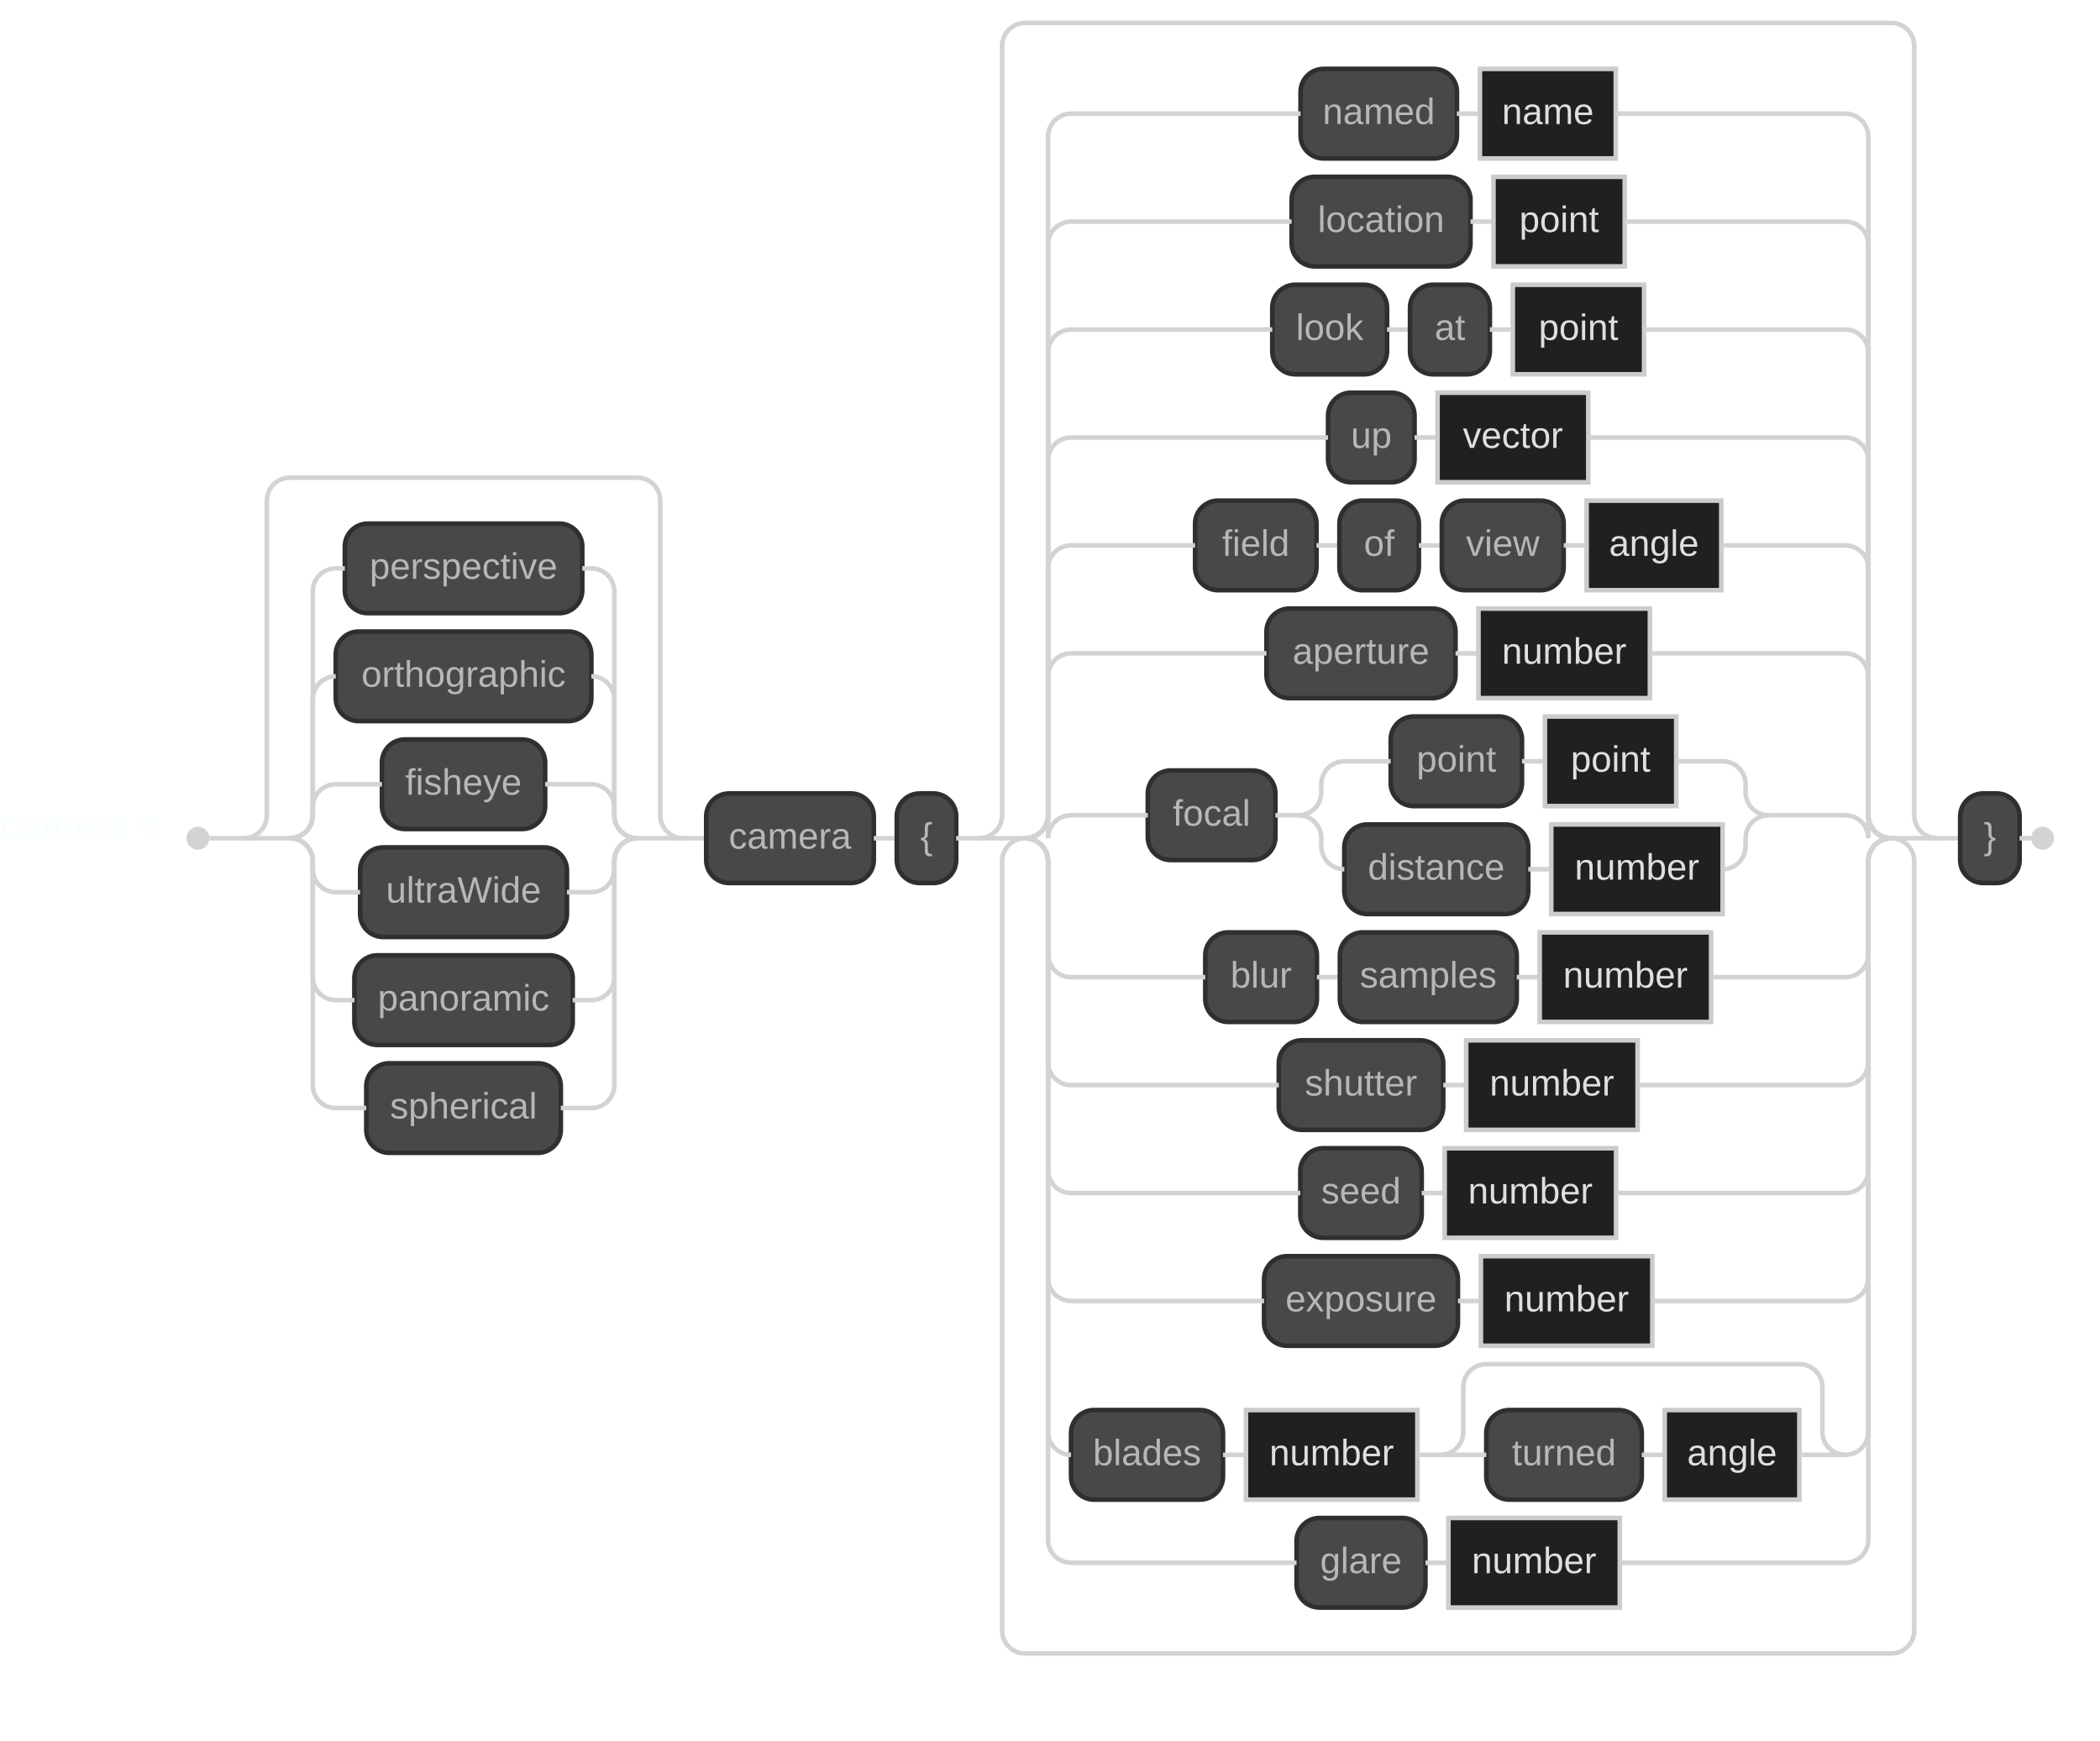
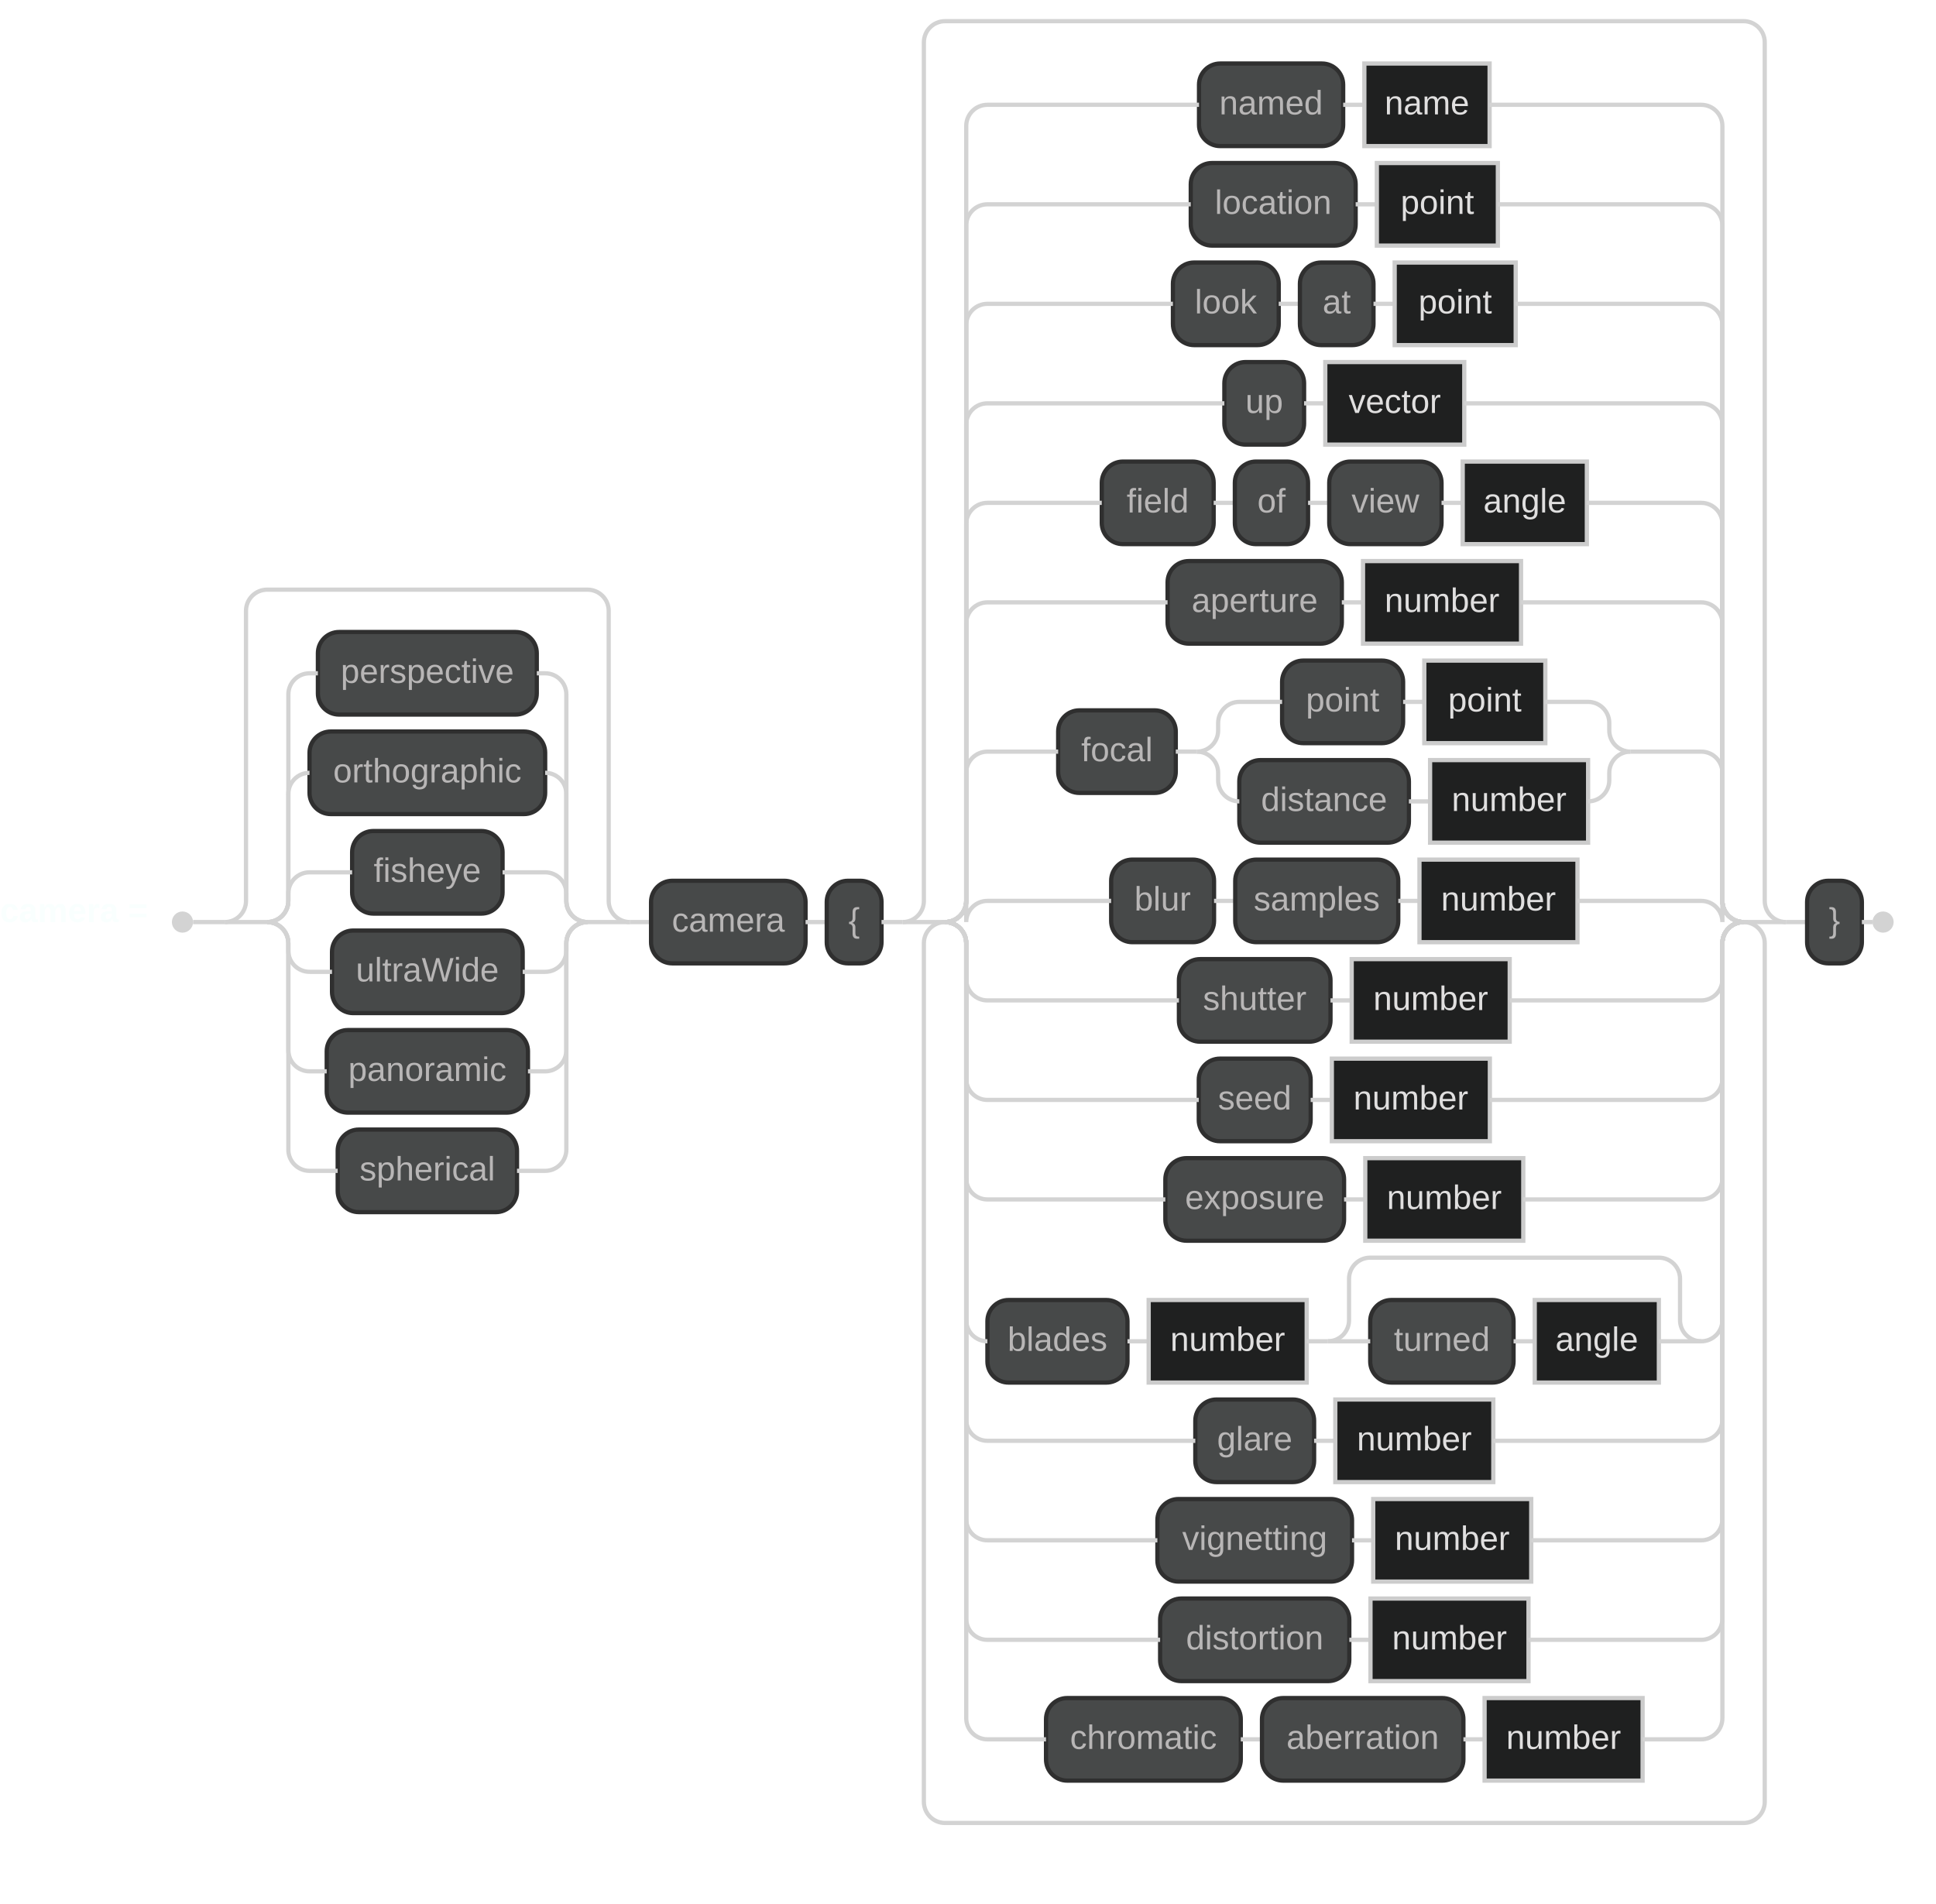
- <svg xmlns="http://www.w3.org/2000/svg" id="my-svg" width="100%" class="railroad-diagram" style="max-width: 914.266px; background-color: transparent;" viewBox="0 0 914.266 758" role="graphics-document document" aria-roledescription="railroadEbnf">
+ <svg xmlns="http://www.w3.org/2000/svg" id="my-svg" width="100%" class="railroad-diagram" style="max-width: 914.266px; background-color: transparent;" viewBox="0 0 914.266 899" role="graphics-document document" aria-roledescription="railroadEbnf">
  <style>#my-svg{font-family:"trebuchet ms",verdana,arial,sans-serif;font-size:16px;fill:#ccc;}@keyframes edge-animation-frame{from{stroke-dashoffset:0;}}@keyframes dash{to{stroke-dashoffset:0;}}#my-svg .edge-animation-slow{stroke-dasharray:9,5!important;stroke-dashoffset:900;animation:dash 50s linear infinite;stroke-linecap:round;}#my-svg .edge-animation-fast{stroke-dasharray:9,5!important;stroke-dashoffset:900;animation:dash 20s linear infinite;stroke-linecap:round;}#my-svg .error-icon{fill:#a44141;}#my-svg .error-text{fill:#ddd;stroke:#ddd;}#my-svg .edge-thickness-normal{stroke-width:1px;}#my-svg .edge-thickness-thick{stroke-width:3.5px;}#my-svg .edge-pattern-solid{stroke-dasharray:0;}#my-svg .edge-thickness-invisible{stroke-width:0;fill:none;}#my-svg .edge-pattern-dashed{stroke-dasharray:3;}#my-svg .edge-pattern-dotted{stroke-dasharray:2;}#my-svg .marker{fill:lightgrey;stroke:lightgrey;}#my-svg .marker.cross{stroke:lightgrey;}#my-svg svg{font-family:"trebuchet ms",verdana,arial,sans-serif;font-size:16px;}#my-svg p{margin:0;}#my-svg .railroad-diagram{font-family:"trebuchet ms",verdana,arial,sans-serif;font-size:16px;}#my-svg .railroad-terminal rect{fill:hsl(180, 1.587%, 28.353%);stroke:hsl(180, 0%, 18.353%);stroke-width:2px;}#my-svg .railroad-terminal text{fill:rgb(183.848, 181.552, 181.552);font-family:"trebuchet ms",verdana,arial,sans-serif;font-size:16px;text-anchor:middle;dominant-baseline:middle;}#my-svg .railroad-nonterminal rect{fill:#1f2020;stroke:#cccccc;stroke-width:2px;}#my-svg .railroad-nonterminal text{fill:#e0dfdf;font-family:"trebuchet ms",verdana,arial,sans-serif;font-size:16px;text-anchor:middle;dominant-baseline:middle;}#my-svg .railroad-line{stroke:lightgrey;stroke-width:2px;fill:none;}#my-svg .railroad-start circle,#my-svg .railroad-end circle{fill:lightgrey;}#my-svg .railroad-comment ellipse{fill:#181818;stroke:hsl(20, 0%, 2.353%);stroke-width:2px;}#my-svg .railroad-comment text{fill:rgb(223, 223.667, 224);font-style:italic;font-family:"trebuchet ms",verdana,arial,sans-serif;font-size:16px;text-anchor:middle;dominant-baseline:middle;}#my-svg .railroad-special rect{fill:hsl(20, 1.587%, 12.353%);stroke:hsl(20, 0%, 2.353%);stroke-width:2px;stroke-dasharray:5,3;}#my-svg .railroad-special text{fill:#e0dfdf;font-family:"trebuchet ms",verdana,arial,sans-serif;font-size:16px;text-anchor:middle;dominant-baseline:middle;}#my-svg .railroad-rule-name{font-weight:bold;fill:#F9FFFE;font-family:"trebuchet ms",verdana,arial,sans-serif;font-size:16px;}#my-svg .node .neo-node{stroke:#ccc;}#my-svg [data-look="neo"].node rect,#my-svg [data-look="neo"].cluster rect,#my-svg [data-look="neo"].node polygon{stroke:url(#my-svg-gradient);filter:drop-shadow( 1px 2px 2px rgba(185,185,185,1));}#my-svg [data-look="neo"].swimlane.cluster rect{filter:none;}#my-svg [data-look="neo"].node path{stroke:url(#my-svg-gradient);stroke-width:1px;}#my-svg [data-look="neo"].node .outer-path{filter:drop-shadow( 1px 2px 2px rgba(185,185,185,1));}#my-svg [data-look="neo"].node .neo-line path{stroke:#ccc;filter:none;}#my-svg [data-look="neo"].node circle{stroke:url(#my-svg-gradient);filter:drop-shadow( 1px 2px 2px rgba(185,185,185,1));}#my-svg [data-look="neo"].node circle .state-start{fill:#000000;}#my-svg [data-look="neo"].icon-shape .icon{fill:url(#my-svg-gradient);filter:drop-shadow( 1px 2px 2px rgba(185,185,185,1));}#my-svg [data-look="neo"].icon-shape .icon-neo path{stroke:url(#my-svg-gradient);filter:drop-shadow( 1px 2px 2px rgba(185,185,185,1));}#my-svg :root{--mermaid-font-family:"trebuchet ms",verdana,arial,sans-serif;}</style>
  <g />
  <g class="railroad-rule" transform="translate(0, 10)">
    <g transform="translate(106.1719, 0)">
      <g class="railroad-sequence">
-         <g class="railroad-optional" transform="translate(0, 198)">
+         <g class="railroad-optional" transform="translate(0, 268.5)">
          <g class="railroad-choice" transform="translate(20, 20)">
            <g class="railroad-terminal" transform="translate(23.95312, 0)">
              <rect x="0" y="0" width="103.375" height="39" rx="10" ry="10" />
              <text x="51.688" y="19.5">perspective</text>
            </g>
            <path class="railroad-line" d="M 0 137 A 10 10 0 0 0 10 127 L 10 29.5 A 10 10 0 0 1 20 19.5 L 23.953 19.5" />
            <path class="railroad-line" d="M 127.328 19.5 L 131.281 19.5 A 10 10 0 0 1 141.281 29.5 L 141.281 127 A 10 10 0 0 0 151.281 137" />
            <g class="railroad-terminal" transform="translate(20, 47)">
              <rect x="0" y="0" width="111.281" height="39" rx="10" ry="10" />
              <text x="55.641" y="19.5">orthographic</text>
            </g>
            <path class="railroad-line" d="M 0 137 A 10 10 0 0 0 10 127 L 10 76.5 A 10 10 0 0 1 20 66.5 L 20 66.5" />
            <path class="railroad-line" d="M 131.281 66.5 L 131.281 66.5 A 10 10 0 0 1 141.281 76.5 L 141.281 127 A 10 10 0 0 0 151.281 137" />
            <g class="railroad-terminal" transform="translate(40.11719, 94)">
              <rect x="0" y="0" width="71.047" height="39" rx="10" ry="10" />
              <text x="35.523" y="19.5">fisheye</text>
            </g>
            <path class="railroad-line" d="M 0 137 A 10 10 0 0 0 10 127 L 10 123.5 A 10 10 0 0 1 20 113.5 L 40.117 113.5" />
            <path class="railroad-line" d="M 111.164 113.5 L 131.281 113.5 A 10 10 0 0 1 141.281 123.5 L 141.281 127 A 10 10 0 0 0 151.281 137" />
            <g class="railroad-terminal" transform="translate(30.61719, 141)">
              <rect x="0" y="0" width="90.047" height="39" rx="10" ry="10" />
              <text x="45.023" y="19.5">ultraWide</text>
            </g>
            <path class="railroad-line" d="M 0 137 A 10 10 0 0 1 10 147 L 10 150.5 A 10 10 0 0 0 20 160.5 L 30.617 160.5" />
            <path class="railroad-line" d="M 120.664 160.5 L 131.281 160.5 A 10 10 0 0 0 141.281 150.5 L 141.281 147 A 10 10 0 0 1 151.281 137" />
            <g class="railroad-terminal" transform="translate(28.11719, 188)">
              <rect x="0" y="0" width="95.047" height="39" rx="10" ry="10" />
              <text x="47.523" y="19.5">panoramic</text>
            </g>
            <path class="railroad-line" d="M 0 137 A 10 10 0 0 1 10 147 L 10 197.5 A 10 10 0 0 0 20 207.5 L 28.117 207.5" />
            <path class="railroad-line" d="M 123.164 207.5 L 131.281 207.5 A 10 10 0 0 0 141.281 197.5 L 141.281 147 A 10 10 0 0 1 151.281 137" />
            <g class="railroad-terminal" transform="translate(33.29688, 235)">
              <rect x="0" y="0" width="84.688" height="39" rx="10" ry="10" />
              <text x="42.344" y="19.5">spherical</text>
            </g>
            <path class="railroad-line" d="M 0 137 A 10 10 0 0 1 10 147 L 10 244.5 A 10 10 0 0 0 20 254.5 L 33.297 254.5" />
            <path class="railroad-line" d="M 117.984 254.5 L 131.281 254.5 A 10 10 0 0 0 141.281 244.5 L 141.281 147 A 10 10 0 0 1 151.281 137" />
          </g>
          <path class="railroad-line" d="M 0 157 L 20 157" />
          <path class="railroad-line" d="M 171.281 157 L 191.281 157" />
          <path class="railroad-line" d="M 0 157 A 10 10 0 0 0 10 147 L 10 10 A 10 10 0 0 1 20 0 L 171.281 0 A 10 10 0 0 1 181.281 10 L 181.281 147 A 10 10 0 0 0 191.281 157" />
        </g>
-         <path class="railroad-line" d="M 191.281 355 L 201.281 355" />
-         <g class="railroad-terminal" transform="translate(201.2812, 335.5)">
+         <path class="railroad-line" d="M 191.281 425.5 L 201.281 425.5" />
+         <g class="railroad-terminal" transform="translate(201.2812, 406)">
          <rect x="0" y="0" width="72.969" height="39" rx="10" ry="10" />
          <text x="36.484" y="19.5">camera</text>
        </g>
-         <path class="railroad-line" d="M 274.25 355 L 284.25 355" />
-         <g class="railroad-terminal" transform="translate(284.25, 335.5)">
+         <path class="railroad-line" d="M 274.25 425.5 L 284.25 425.5" />
+         <g class="railroad-terminal" transform="translate(284.25, 406)">
          <rect x="0" y="0" width="25.875" height="39" rx="10" ry="10" />
          <text x="12.938" y="19.5">{</text>
        </g>
-         <path class="railroad-line" d="M 310.125 355 L 320.125 355" />
+         <path class="railroad-line" d="M 310.125 425.5 L 320.125 425.5" />
        <g class="railroad-repetition" transform="translate(320.125, 0)">
          <g class="railroad-choice" transform="translate(20, 20)">
            <g class="railroad-sequence" transform="translate(119.9297, 0)">
              <g class="railroad-terminal" transform="translate(0, 0)">
                <rect x="0" y="0" width="68.078" height="39" rx="10" ry="10" />
                <text x="34.039" y="19.5">named</text>
              </g>
              <path class="railroad-line" d="M 68.078 19.5 L 78.078 19.5" />
              <g class="railroad-nonterminal" transform="translate(78.07812, 0)">
                <rect x="0" y="0" width="59.156" height="39" />
                <text x="29.578" y="19.5">name</text>
              </g>
            </g>
-             <path class="railroad-line" d="M 0 335 A 10 10 0 0 0 10 325 L 10 29.5 A 10 10 0 0 1 20 19.5 L 119.93 19.5" />
-             <path class="railroad-line" d="M 257.164 19.5 L 357.094 19.5 A 10 10 0 0 1 367.094 29.5 L 367.094 325 A 10 10 0 0 0 377.094 335" />
+             <path class="railroad-line" d="M 0 405.5 A 10 10 0 0 0 10 395.5 L 10 29.5 A 10 10 0 0 1 20 19.5 L 119.93 19.5" />
+             <path class="railroad-line" d="M 257.164 19.5 L 357.094 19.5 A 10 10 0 0 1 367.094 29.5 L 367.094 395.5 A 10 10 0 0 0 377.094 405.5" />
            <g class="railroad-sequence" transform="translate(116.0312, 47)">
              <g class="railroad-terminal" transform="translate(0, 0)">
                <rect x="0" y="0" width="77.875" height="39" rx="10" ry="10" />
                <text x="38.938" y="19.5">location</text>
              </g>
              <path class="railroad-line" d="M 77.875 19.5 L 87.875 19.5" />
              <g class="railroad-nonterminal" transform="translate(87.875, 0)">
                <rect x="0" y="0" width="57.156" height="39" />
                <text x="28.578" y="19.5">point</text>
              </g>
            </g>
-             <path class="railroad-line" d="M 0 335 A 10 10 0 0 0 10 325 L 10 76.5 A 10 10 0 0 1 20 66.5 L 116.031 66.5" />
-             <path class="railroad-line" d="M 261.062 66.5 L 357.094 66.5 A 10 10 0 0 1 367.094 76.5 L 367.094 325 A 10 10 0 0 0 377.094 335" />
+             <path class="railroad-line" d="M 0 405.5 A 10 10 0 0 0 10 395.5 L 10 76.5 A 10 10 0 0 1 20 66.5 L 116.031 66.5" />
+             <path class="railroad-line" d="M 261.062 66.5 L 357.094 66.5 A 10 10 0 0 1 367.094 76.5 L 367.094 395.5 A 10 10 0 0 0 377.094 405.5" />
            <g class="railroad-sequence" transform="translate(107.6094, 94)">
              <g class="railroad-terminal" transform="translate(0, 0)">
                <rect x="0" y="0" width="49.969" height="39" rx="10" ry="10" />
                <text x="24.984" y="19.5">look</text>
              </g>
              <path class="railroad-line" d="M 49.969 19.5 L 59.969 19.5" />
              <g class="railroad-terminal" transform="translate(59.96875, 0)">
                <rect x="0" y="0" width="34.75" height="39" rx="10" ry="10" />
                <text x="17.375" y="19.5">at</text>
              </g>
              <path class="railroad-line" d="M 94.719 19.5 L 104.719 19.5" />
              <g class="railroad-nonterminal" transform="translate(104.7188, 0)">
                <rect x="0" y="0" width="57.156" height="39" />
                <text x="28.578" y="19.5">point</text>
              </g>
            </g>
-             <path class="railroad-line" d="M 0 335 A 10 10 0 0 0 10 325 L 10 123.5 A 10 10 0 0 1 20 113.5 L 107.609 113.5" />
-             <path class="railroad-line" d="M 269.484 113.5 L 357.094 113.5 A 10 10 0 0 1 367.094 123.5 L 367.094 325 A 10 10 0 0 0 377.094 335" />
+             <path class="railroad-line" d="M 0 405.5 A 10 10 0 0 0 10 395.5 L 10 123.5 A 10 10 0 0 1 20 113.5 L 107.609 113.5" />
+             <path class="railroad-line" d="M 269.484 113.5 L 357.094 113.5 A 10 10 0 0 1 367.094 123.5 L 367.094 395.5 A 10 10 0 0 0 377.094 405.5" />
            <g class="railroad-sequence" transform="translate(131.8984, 141)">
              <g class="railroad-terminal" transform="translate(0, 0)">
                <rect x="0" y="0" width="37.656" height="39" rx="10" ry="10" />
                <text x="18.828" y="19.5">up</text>
              </g>
              <path class="railroad-line" d="M 37.656 19.5 L 47.656 19.5" />
              <g class="railroad-nonterminal" transform="translate(47.65625, 0)">
                <rect x="0" y="0" width="65.641" height="39" />
                <text x="32.82" y="19.5">vector</text>
              </g>
            </g>
-             <path class="railroad-line" d="M 0 335 A 10 10 0 0 0 10 325 L 10 170.5 A 10 10 0 0 1 20 160.5 L 131.898 160.5" />
-             <path class="railroad-line" d="M 245.195 160.5 L 357.094 160.5 A 10 10 0 0 1 367.094 170.5 L 367.094 325 A 10 10 0 0 0 377.094 335" />
+             <path class="railroad-line" d="M 0 405.5 A 10 10 0 0 0 10 395.5 L 10 170.5 A 10 10 0 0 1 20 160.5 L 131.898 160.5" />
+             <path class="railroad-line" d="M 245.195 160.5 L 357.094 160.5 A 10 10 0 0 1 367.094 170.5 L 367.094 395.5 A 10 10 0 0 0 377.094 405.5" />
            <g class="railroad-sequence" transform="translate(74.00781, 188)">
              <g class="railroad-terminal" transform="translate(0, 0)">
                <rect x="0" y="0" width="52.844" height="39" rx="10" ry="10" />
                <text x="26.422" y="19.5">field</text>
              </g>
              <path class="railroad-line" d="M 52.844 19.5 L 62.844 19.5" />
              <g class="railroad-terminal" transform="translate(62.84375, 0)">
                <rect x="0" y="0" width="34.578" height="39" rx="10" ry="10" />
                <text x="17.289" y="19.5">of</text>
              </g>
              <path class="railroad-line" d="M 97.422 19.5 L 107.422 19.5" />
              <g class="railroad-terminal" transform="translate(107.4219, 0)">
                <rect x="0" y="0" width="53.031" height="39" rx="10" ry="10" />
                <text x="26.516" y="19.5">view</text>
              </g>
              <path class="railroad-line" d="M 160.453 19.5 L 170.453 19.5" />
              <g class="railroad-nonterminal" transform="translate(170.4531, 0)">
                <rect x="0" y="0" width="58.625" height="39" />
                <text x="29.312" y="19.5">angle</text>
              </g>
            </g>
-             <path class="railroad-line" d="M 0 335 A 10 10 0 0 0 10 325 L 10 217.5 A 10 10 0 0 1 20 207.5 L 74.008 207.5" />
-             <path class="railroad-line" d="M 303.086 207.5 L 357.094 207.5 A 10 10 0 0 1 367.094 217.5 L 367.094 325 A 10 10 0 0 0 377.094 335" />
+             <path class="railroad-line" d="M 0 405.5 A 10 10 0 0 0 10 395.5 L 10 217.5 A 10 10 0 0 1 20 207.5 L 74.008 207.5" />
+             <path class="railroad-line" d="M 303.086 207.5 L 357.094 207.5 A 10 10 0 0 1 367.094 217.5 L 367.094 395.5 A 10 10 0 0 0 377.094 405.5" />
            <g class="railroad-sequence" transform="translate(105.0859, 235)">
              <g class="railroad-terminal" transform="translate(0, 0)">
                <rect x="0" y="0" width="82.297" height="39" rx="10" ry="10" />
                <text x="41.148" y="19.5">aperture</text>
              </g>
              <path class="railroad-line" d="M 82.297 19.5 L 92.297 19.5" />
              <g class="railroad-nonterminal" transform="translate(92.29688, 0)">
                <rect x="0" y="0" width="74.625" height="39" />
                <text x="37.312" y="19.5">number</text>
              </g>
            </g>
-             <path class="railroad-line" d="M 0 335 A 10 10 0 0 0 10 325 L 10 264.5 A 10 10 0 0 1 20 254.5 L 105.086 254.5" />
-             <path class="railroad-line" d="M 272.008 254.5 L 357.094 254.5 A 10 10 0 0 1 367.094 264.5 L 367.094 325 A 10 10 0 0 0 377.094 335" />
+             <path class="railroad-line" d="M 0 405.5 A 10 10 0 0 0 10 395.5 L 10 264.5 A 10 10 0 0 1 20 254.5 L 105.086 254.5" />
+             <path class="railroad-line" d="M 272.008 254.5 L 357.094 254.5 A 10 10 0 0 1 367.094 264.5 L 367.094 395.5 A 10 10 0 0 0 377.094 405.5" />
            <g class="railroad-sequence" transform="translate(53.41406, 282)">
              <g class="railroad-terminal" transform="translate(0, 23.5)">
                <rect x="0" y="0" width="55.547" height="39" rx="10" ry="10" />
                <text x="27.773" y="19.5">focal</text>
              </g>
              <path class="railroad-line" d="M 55.547 43 L 65.547 43" />
              <g class="railroad-choice" transform="translate(65.54688, 0)">
                <g class="railroad-sequence" transform="translate(40.20312, 0)">
                  <g class="railroad-terminal" transform="translate(0, 0)">
                    <rect x="0" y="0" width="57.156" height="39" rx="10" ry="10" />
                    <text x="28.578" y="19.5">point</text>
                  </g>
                  <path class="railroad-line" d="M 57.156 19.5 L 67.156 19.5" />
                  <g class="railroad-nonterminal" transform="translate(67.15625, 0)">
                    <rect x="0" y="0" width="57.156" height="39" />
                    <text x="28.578" y="19.5">point</text>
                  </g>
                </g>
                <path class="railroad-line" d="M 0 43 A 10 10 0 0 0 10 33 L 10 29.5 A 10 10 0 0 1 20 19.5 L 40.203 19.5" />
                <path class="railroad-line" d="M 164.516 19.5 L 184.719 19.5 A 10 10 0 0 1 194.719 29.5 L 194.719 33 A 10 10 0 0 0 204.719 43" />
                <g class="railroad-sequence" transform="translate(20, 47)">
                  <g class="railroad-terminal" transform="translate(0, 0)">
                    <rect x="0" y="0" width="80.094" height="39" rx="10" ry="10" />
                    <text x="40.047" y="19.5">distance</text>
                  </g>
                  <path class="railroad-line" d="M 80.094 19.5 L 90.094 19.5" />
                  <g class="railroad-nonterminal" transform="translate(90.09375, 0)">
                    <rect x="0" y="0" width="74.625" height="39" />
                    <text x="37.312" y="19.5">number</text>
                  </g>
                </g>
                <path class="railroad-line" d="M 0 43 A 10 10 0 0 1 10 53 L 10 56.5 A 10 10 0 0 0 20 66.5 L 20 66.5" />
                <path class="railroad-line" d="M 184.719 66.5 L 184.719 66.5 A 10 10 0 0 0 194.719 56.5 L 194.719 53 A 10 10 0 0 1 204.719 43" />
              </g>
            </g>
-             <path class="railroad-line" d="M 0 335 A 10 10 0 0 0 10 325 L 10 335 A 10 10 0 0 1 20 325 L 53.414 325" />
-             <path class="railroad-line" d="M 323.68 325 L 357.094 325 A 10 10 0 0 1 367.094 335 L 367.094 325 A 10 10 0 0 0 377.094 335" />
+             <path class="railroad-line" d="M 0 405.5 A 10 10 0 0 0 10 395.5 L 10 335 A 10 10 0 0 1 20 325 L 53.414 325" />
+             <path class="railroad-line" d="M 323.68 325 L 357.094 325 A 10 10 0 0 1 367.094 335 L 367.094 395.5 A 10 10 0 0 0 377.094 405.5" />
            <g class="railroad-sequence" transform="translate(78.4375, 376)">
              <g class="railroad-terminal" transform="translate(0, 0)">
                <rect x="0" y="0" width="48.594" height="39" rx="10" ry="10" />
                <text x="24.297" y="19.5">blur</text>
              </g>
              <path class="railroad-line" d="M 48.594 19.5 L 58.594 19.5" />
              <g class="railroad-terminal" transform="translate(58.59375, 0)">
                <rect x="0" y="0" width="77" height="39" rx="10" ry="10" />
                <text x="38.5" y="19.5">samples</text>
              </g>
              <path class="railroad-line" d="M 135.594 19.5 L 145.594 19.5" />
              <g class="railroad-nonterminal" transform="translate(145.5938, 0)">
                <rect x="0" y="0" width="74.625" height="39" />
                <text x="37.312" y="19.5">number</text>
              </g>
            </g>
-             <path class="railroad-line" d="M 0 335 A 10 10 0 0 1 10 345 L 10 385.5 A 10 10 0 0 0 20 395.5 L 78.438 395.5" />
-             <path class="railroad-line" d="M 298.656 395.5 L 357.094 395.5 A 10 10 0 0 0 367.094 385.5 L 367.094 345 A 10 10 0 0 1 377.094 335" />
+             <path class="railroad-line" d="M 0 405.5 A 10 10 0 0 0 10 395.5 L 10 405.5 A 10 10 0 0 1 20 395.5 L 78.438 395.5" />
+             <path class="railroad-line" d="M 298.656 395.5 L 357.094 395.5 A 10 10 0 0 1 367.094 405.5 L 367.094 395.5 A 10 10 0 0 0 377.094 405.5" />
            <g class="railroad-sequence" transform="translate(110.4375, 423)">
              <g class="railroad-terminal" transform="translate(0, 0)">
                <rect x="0" y="0" width="71.594" height="39" rx="10" ry="10" />
                <text x="35.797" y="19.5">shutter</text>
              </g>
              <path class="railroad-line" d="M 71.594 19.5 L 81.594 19.5" />
              <g class="railroad-nonterminal" transform="translate(81.59375, 0)">
                <rect x="0" y="0" width="74.625" height="39" />
                <text x="37.312" y="19.5">number</text>
              </g>
            </g>
-             <path class="railroad-line" d="M 0 335 A 10 10 0 0 1 10 345 L 10 432.5 A 10 10 0 0 0 20 442.5 L 110.438 442.5" />
-             <path class="railroad-line" d="M 266.656 442.5 L 357.094 442.5 A 10 10 0 0 0 367.094 432.5 L 367.094 345 A 10 10 0 0 1 377.094 335" />
+             <path class="railroad-line" d="M 0 405.5 A 10 10 0 0 1 10 415.5 L 10 432.5 A 10 10 0 0 0 20 442.5 L 110.438 442.5" />
+             <path class="railroad-line" d="M 266.656 442.5 L 357.094 442.5 A 10 10 0 0 0 367.094 432.5 L 367.094 415.5 A 10 10 0 0 1 377.094 405.5" />
            <g class="railroad-sequence" transform="translate(119.8125, 470)">
              <g class="railroad-terminal" transform="translate(0, 0)">
                <rect x="0" y="0" width="52.844" height="39" rx="10" ry="10" />
                <text x="26.422" y="19.5">seed</text>
              </g>
              <path class="railroad-line" d="M 52.844 19.5 L 62.844 19.5" />
              <g class="railroad-nonterminal" transform="translate(62.84375, 0)">
                <rect x="0" y="0" width="74.625" height="39" />
                <text x="37.312" y="19.5">number</text>
              </g>
            </g>
-             <path class="railroad-line" d="M 0 335 A 10 10 0 0 1 10 345 L 10 479.5 A 10 10 0 0 0 20 489.5 L 119.812 489.5" />
-             <path class="railroad-line" d="M 257.281 489.5 L 357.094 489.5 A 10 10 0 0 0 367.094 479.5 L 367.094 345 A 10 10 0 0 1 377.094 335" />
+             <path class="railroad-line" d="M 0 405.5 A 10 10 0 0 1 10 415.5 L 10 479.5 A 10 10 0 0 0 20 489.5 L 119.812 489.5" />
+             <path class="railroad-line" d="M 257.281 489.5 L 357.094 489.5 A 10 10 0 0 0 367.094 479.5 L 367.094 415.5 A 10 10 0 0 1 377.094 405.5" />
            <g class="railroad-sequence" transform="translate(104.0312, 517)">
              <g class="railroad-terminal" transform="translate(0, 0)">
                <rect x="0" y="0" width="84.406" height="39" rx="10" ry="10" />
                <text x="42.203" y="19.5">exposure</text>
              </g>
              <path class="railroad-line" d="M 84.406 19.5 L 94.406 19.5" />
              <g class="railroad-nonterminal" transform="translate(94.40625, 0)">
                <rect x="0" y="0" width="74.625" height="39" />
                <text x="37.312" y="19.5">number</text>
              </g>
            </g>
-             <path class="railroad-line" d="M 0 335 A 10 10 0 0 1 10 345 L 10 526.5 A 10 10 0 0 0 20 536.5 L 104.031 536.5" />
-             <path class="railroad-line" d="M 273.062 536.5 L 357.094 536.5 A 10 10 0 0 0 367.094 526.5 L 367.094 345 A 10 10 0 0 1 377.094 335" />
+             <path class="railroad-line" d="M 0 405.5 A 10 10 0 0 1 10 415.5 L 10 526.5 A 10 10 0 0 0 20 536.5 L 104.031 536.5" />
+             <path class="railroad-line" d="M 273.062 536.5 L 357.094 536.5 A 10 10 0 0 0 367.094 526.5 L 367.094 415.5 A 10 10 0 0 1 377.094 405.5" />
            <g class="railroad-sequence" transform="translate(20, 564)">
              <g class="railroad-terminal" transform="translate(0, 20)">
                <rect x="0" y="0" width="66.156" height="39" rx="10" ry="10" />
                <text x="33.078" y="19.5">blades</text>
              </g>
              <path class="railroad-line" d="M 66.156 39.5 L 76.156 39.5" />
              <g class="railroad-nonterminal" transform="translate(76.15625, 20)">
                <rect x="0" y="0" width="74.625" height="39" />
                <text x="37.312" y="19.5">number</text>
              </g>
              <path class="railroad-line" d="M 150.781 39.5 L 160.781 39.5" />
              <g class="railroad-optional" transform="translate(160.7812, 0)">
                <g class="railroad-sequence" transform="translate(20, 20)">
                  <g class="railroad-terminal" transform="translate(0, 0)">
                    <rect x="0" y="0" width="67.688" height="39" rx="10" ry="10" />
                    <text x="33.844" y="19.5">turned</text>
                  </g>
                  <path class="railroad-line" d="M 67.688 19.5 L 77.688 19.5" />
                  <g class="railroad-nonterminal" transform="translate(77.6875, 0)">
                    <rect x="0" y="0" width="58.625" height="39" />
                    <text x="29.312" y="19.5">angle</text>
                  </g>
                </g>
                <path class="railroad-line" d="M 0 39.5 L 20 39.5" />
                <path class="railroad-line" d="M 156.312 39.5 L 176.312 39.5" />
                <path class="railroad-line" d="M 0 39.5 A 10 10 0 0 0 10 29.5 L 10 10 A 10 10 0 0 1 20 0 L 156.312 0 A 10 10 0 0 1 166.312 10 L 166.312 29.5 A 10 10 0 0 0 176.312 39.5" />
              </g>
            </g>
-             <path class="railroad-line" d="M 0 335 A 10 10 0 0 1 10 345 L 10 593.5 A 10 10 0 0 0 20 603.5 L 20 603.5" />
-             <path class="railroad-line" d="M 357.094 603.5 L 357.094 603.5 A 10 10 0 0 0 367.094 593.5 L 367.094 345 A 10 10 0 0 1 377.094 335" />
+             <path class="railroad-line" d="M 0 405.5 A 10 10 0 0 1 10 415.5 L 10 593.5 A 10 10 0 0 0 20 603.5 L 20 603.5" />
+             <path class="railroad-line" d="M 357.094 603.5 L 357.094 603.5 A 10 10 0 0 0 367.094 593.5 L 367.094 415.5 A 10 10 0 0 1 377.094 405.5" />
            <g class="railroad-sequence" transform="translate(118.1797, 631)">
              <g class="railroad-terminal" transform="translate(0, 0)">
                <rect x="0" y="0" width="56.109" height="39" rx="10" ry="10" />
                <text x="28.055" y="19.5">glare</text>
              </g>
              <path class="railroad-line" d="M 56.109 19.5 L 66.109 19.5" />
              <g class="railroad-nonterminal" transform="translate(66.10938, 0)">
                <rect x="0" y="0" width="74.625" height="39" />
                <text x="37.312" y="19.5">number</text>
              </g>
            </g>
-             <path class="railroad-line" d="M 0 335 A 10 10 0 0 1 10 345 L 10 640.5 A 10 10 0 0 0 20 650.5 L 118.18 650.5" />
-             <path class="railroad-line" d="M 258.914 650.5 L 357.094 650.5 A 10 10 0 0 0 367.094 640.5 L 367.094 345 A 10 10 0 0 1 377.094 335" />
+             <path class="railroad-line" d="M 0 405.5 A 10 10 0 0 1 10 415.5 L 10 640.5 A 10 10 0 0 0 20 650.5 L 118.18 650.5" />
+             <path class="railroad-line" d="M 258.914 650.5 L 357.094 650.5 A 10 10 0 0 0 367.094 640.5 L 367.094 415.5 A 10 10 0 0 1 377.094 405.5" />
+             <g class="railroad-sequence" transform="translate(100.2734, 678)">
+               <g class="railroad-terminal" transform="translate(0, 0)">
+                 <rect x="0" y="0" width="91.922" height="39" rx="10" ry="10" />
+                 <text x="45.961" y="19.5">vignetting</text>
+               </g>
+               <path class="railroad-line" d="M 91.922 19.5 L 101.922 19.5" />
+               <g class="railroad-nonterminal" transform="translate(101.9219, 0)">
+                 <rect x="0" y="0" width="74.625" height="39" />
+                 <text x="37.312" y="19.5">number</text>
+               </g>
+             </g>
+             <path class="railroad-line" d="M 0 405.5 A 10 10 0 0 1 10 415.5 L 10 687.5 A 10 10 0 0 0 20 697.5 L 100.273 697.5" />
+             <path class="railroad-line" d="M 276.82 697.5 L 357.094 697.5 A 10 10 0 0 0 367.094 687.5 L 367.094 415.5 A 10 10 0 0 1 377.094 405.5" />
+             <g class="railroad-sequence" transform="translate(101.5625, 725)">
+               <g class="railroad-terminal" transform="translate(0, 0)">
+                 <rect x="0" y="0" width="89.344" height="39" rx="10" ry="10" />
+                 <text x="44.672" y="19.5">distortion</text>
+               </g>
+               <path class="railroad-line" d="M 89.344 19.5 L 99.344 19.5" />
+               <g class="railroad-nonterminal" transform="translate(99.34375, 0)">
+                 <rect x="0" y="0" width="74.625" height="39" />
+                 <text x="37.312" y="19.5">number</text>
+               </g>
+             </g>
+             <path class="railroad-line" d="M 0 405.5 A 10 10 0 0 1 10 415.5 L 10 734.5 A 10 10 0 0 0 20 744.5 L 101.562 744.5" />
+             <path class="railroad-line" d="M 275.531 744.5 L 357.094 744.5 A 10 10 0 0 0 367.094 734.5 L 367.094 415.5 A 10 10 0 0 1 377.094 405.5" />
+             <g class="railroad-sequence" transform="translate(47.67969, 772)">
+               <g class="railroad-terminal" transform="translate(0, 0)">
+                 <rect x="0" y="0" width="91.984" height="39" rx="10" ry="10" />
+                 <text x="45.992" y="19.5">chromatic</text>
+               </g>
+               <path class="railroad-line" d="M 91.984 19.5 L 101.984 19.5" />
+               <g class="railroad-terminal" transform="translate(101.9844, 0)">
+                 <rect x="0" y="0" width="95.125" height="39" rx="10" ry="10" />
+                 <text x="47.562" y="19.5">aberration</text>
+               </g>
+               <path class="railroad-line" d="M 197.109 19.5 L 207.109 19.5" />
+               <g class="railroad-nonterminal" transform="translate(207.1094, 0)">
+                 <rect x="0" y="0" width="74.625" height="39" />
+                 <text x="37.312" y="19.5">number</text>
+               </g>
+             </g>
+             <path class="railroad-line" d="M 0 405.5 A 10 10 0 0 1 10 415.5 L 10 781.5 A 10 10 0 0 0 20 791.5 L 47.68 791.5" />
+             <path class="railroad-line" d="M 329.414 791.5 L 357.094 791.5 A 10 10 0 0 0 367.094 781.5 L 367.094 415.5 A 10 10 0 0 1 377.094 405.5" />
          </g>
-           <path class="railroad-line" d="M 0 355 L 20 355" />
-           <path class="railroad-line" d="M 397.094 355 L 417.094 355" />
-           <path class="railroad-line" d="M 397.094 355 A 10 10 0 0 1 407.094 365 L 407.094 700 A 10 10 0 0 1 397.094 710 L 20 710 A 10 10 0 0 1 10 700 L 10 365 A 10 10 0 0 1 20 355" />
-           <path class="railroad-line" d="M 0 355 A 10 10 0 0 0 10 345 L 10 10 A 10 10 0 0 1 20 0 L 397.094 0 A 10 10 0 0 1 407.094 10 L 407.094 345 A 10 10 0 0 0 417.094 355" />
-         </g>
-         <path class="railroad-line" d="M 737.219 355 L 747.219 355" />
-         <g class="railroad-terminal" transform="translate(747.2188, 335.5)">
+           <path class="railroad-line" d="M 0 425.5 L 20 425.5" />
+           <path class="railroad-line" d="M 397.094 425.5 L 417.094 425.5" />
+           <path class="railroad-line" d="M 397.094 425.5 A 10 10 0 0 1 407.094 435.5 L 407.094 841 A 10 10 0 0 1 397.094 851 L 20 851 A 10 10 0 0 1 10 841 L 10 435.5 A 10 10 0 0 1 20 425.5" />
+           <path class="railroad-line" d="M 0 425.5 A 10 10 0 0 0 10 415.5 L 10 10 A 10 10 0 0 1 20 0 L 397.094 0 A 10 10 0 0 1 407.094 10 L 407.094 415.5 A 10 10 0 0 0 417.094 425.5" />
+         </g>
+         <path class="railroad-line" d="M 737.219 425.5 L 747.219 425.5" />
+         <g class="railroad-terminal" transform="translate(747.2188, 406)">
          <rect x="0" y="0" width="25.875" height="39" rx="10" ry="10" />
          <text x="12.938" y="19.5">}</text>
        </g>
      </g>
    </g>
    <g class="railroad-rule-name-group">
-       <text class="railroad-rule-name" x="0" y="355">camera =</text>
+       <text class="railroad-rule-name" x="0" y="425.5">camera =</text>
    </g>
    <g class="railroad-start">
-       <circle cx="86.172" cy="355" r="5" />
+       <circle cx="86.172" cy="425.5" r="5" />
    </g>
    <g class="railroad-end">
-       <circle cx="889.266" cy="355" r="5" />
+       <circle cx="889.266" cy="425.5" r="5" />
    </g>
-     <path class="railroad-line" d="M 91.172 355 L 106.172 355" />
-     <path class="railroad-line" d="M 879.266 355 L 884.266 355" />
+     <path class="railroad-line" d="M 91.172 425.5 L 106.172 425.5" />
+     <path class="railroad-line" d="M 879.266 425.5 L 884.266 425.5" />
  </g>
</svg>
